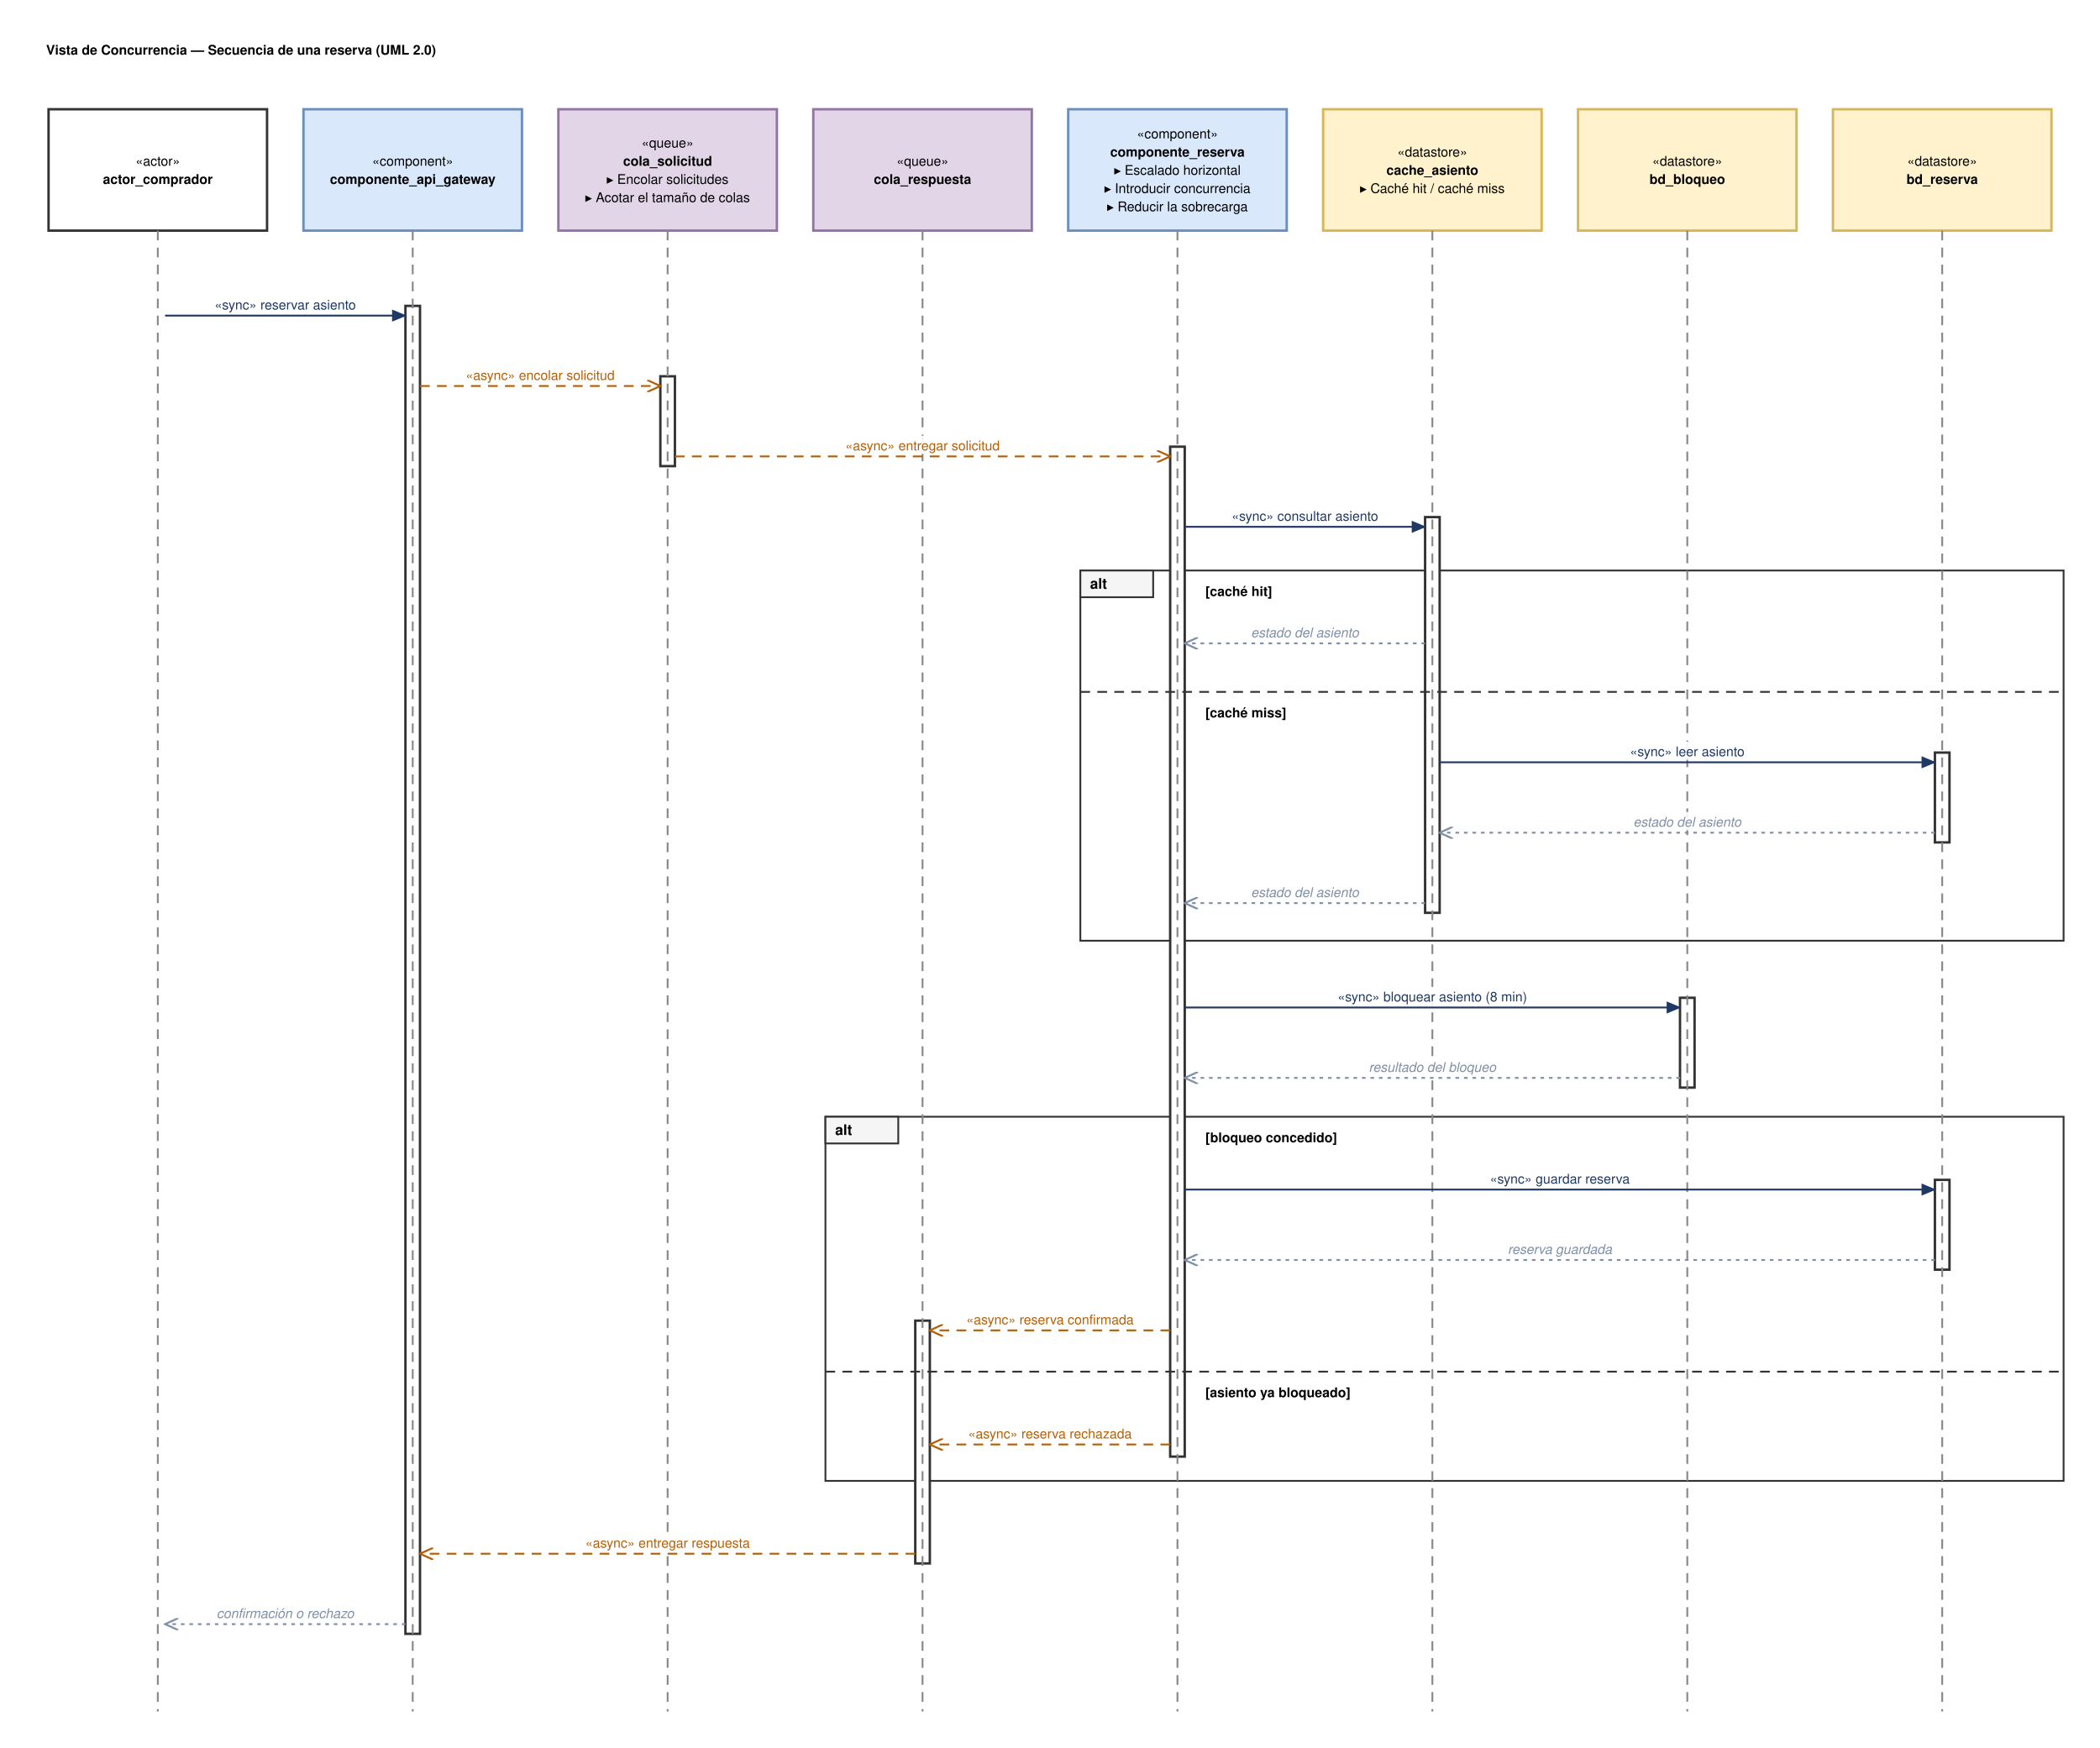
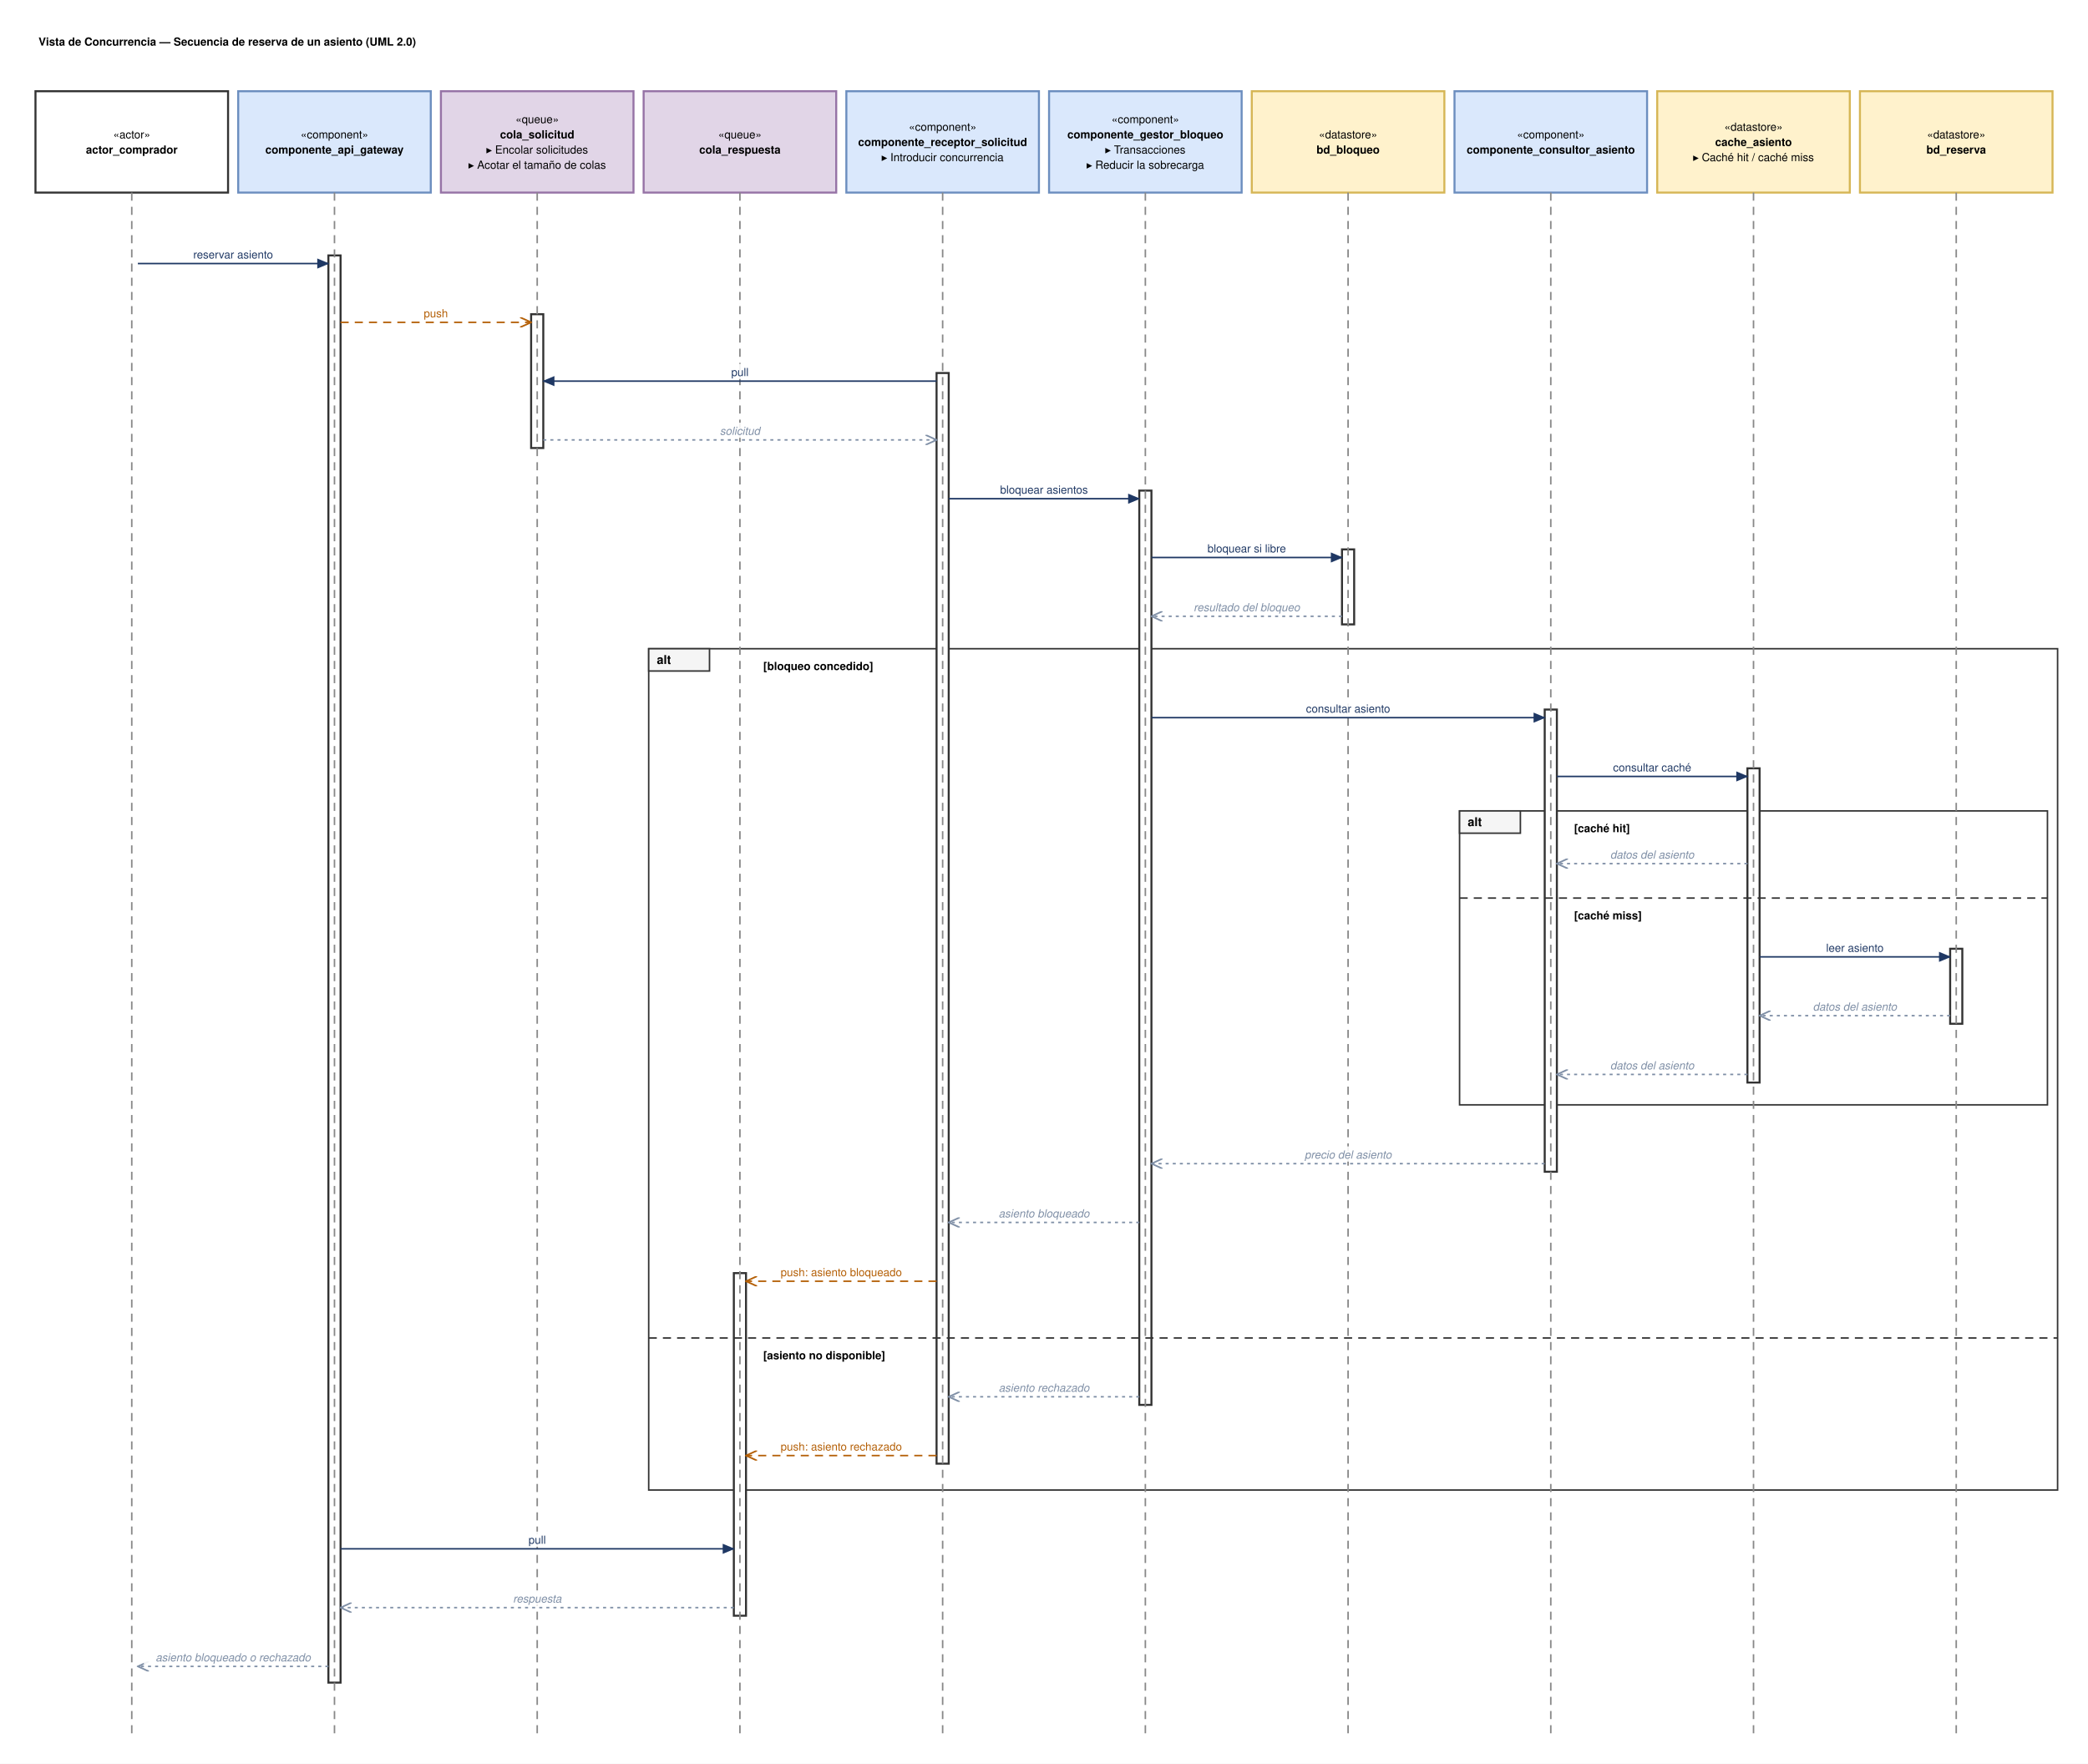
- <svg xmlns="http://www.w3.org/2000/svg" width="1730" height="1440" viewBox="-10 -30 1730 1440" font-family="Helvetica, Arial, sans-serif">
-   <rect x="-10" y="-30" width="1730" height="1440" fill="white" />
+ <svg xmlns="http://www.w3.org/2000/svg" width="2060" height="1740" viewBox="-10 -30 2060 1740" font-family="Helvetica, Arial, sans-serif">
+   <rect x="-10" y="-30" width="2060" height="1740" fill="white" />
  <defs>
    <marker id="qs" markerWidth="12" markerHeight="10" refX="11" refY="5" orient="auto" markerUnits="userSpaceOnUse">
      <path d="M0,0 L12,5 L0,10 z" fill="#1F3864" />
    </marker>
    <marker id="qa" markerWidth="12" markerHeight="10" refX="11" refY="5" orient="auto" markerUnits="userSpaceOnUse">
      <path d="M0,0 L11,5 L0,10" fill="none" stroke="#B45F06" stroke-width="1.6" />
    </marker>
    <marker id="qr" markerWidth="12" markerHeight="10" refX="11" refY="5" orient="auto" markerUnits="userSpaceOnUse">
      <path d="M0,0 L11,5 L0,10" fill="none" stroke="#7F8FA6" stroke-width="1.6" />
    </marker>
    <marker id="qf" markerWidth="12" markerHeight="10" refX="11" refY="5" orient="auto" markerUnits="userSpaceOnUse">
      <path d="M0,0 L11,5 L0,10" fill="none" stroke="#C00000" stroke-width="1.6" />
    </marker>
  </defs>
-   <text x="28" y="15" font-size="11" font-weight="bold">Vista de Concurrencia — Secuencia de una reserva (UML 2.0)</text>
-   <rect x="30" y="60" width="180" height="100" fill="#FFFFFF" stroke="#333333" stroke-width="2" />
+   <text x="28" y="15" font-size="11" font-weight="bold">Vista de Concurrencia — Secuencia de reserva de un asiento (UML 2.0)</text>
+   <rect x="25" y="60" width="190" height="100" fill="#FFFFFF" stroke="#333333" stroke-width="2" />
  <text x="120.0" y="106.5" font-size="11" text-anchor="middle">«actor»</text>
  <text x="120.0" y="121.5" font-size="11" text-anchor="middle" font-weight="bold">actor_comprador</text>
-   <rect x="240" y="60" width="180" height="100" fill="#DAE8FC" stroke="#6C8EBF" stroke-width="2" />
-   <text x="330.0" y="106.5" font-size="11" text-anchor="middle">«component»</text>
-   <text x="330.0" y="121.5" font-size="11" text-anchor="middle" font-weight="bold">componente_api_gateway</text>
-   <rect x="450" y="60" width="180" height="100" fill="#E1D5E7" stroke="#9673A6" stroke-width="2" />
-   <text x="540.0" y="91.5" font-size="11" text-anchor="middle">«queue»</text>
-   <text x="540.0" y="106.5" font-size="11" text-anchor="middle" font-weight="bold">cola_solicitud</text>
-   <text x="540.0" y="121.5" font-size="11" text-anchor="middle">▸ Encolar solicitudes</text>
-   <text x="540.0" y="136.5" font-size="11" text-anchor="middle">▸ Acotar el tamaño de colas</text>
-   <rect x="660" y="60" width="180" height="100" fill="#E1D5E7" stroke="#9673A6" stroke-width="2" />
-   <text x="750.0" y="106.5" font-size="11" text-anchor="middle">«queue»</text>
-   <text x="750.0" y="121.5" font-size="11" text-anchor="middle" font-weight="bold">cola_respuesta</text>
-   <rect x="870" y="60" width="180" height="100" fill="#DAE8FC" stroke="#6C8EBF" stroke-width="2" />
-   <text x="960.0" y="84.0" font-size="11" text-anchor="middle">«component»</text>
-   <text x="960.0" y="99.0" font-size="11" text-anchor="middle" font-weight="bold">componente_reserva</text>
-   <text x="960.0" y="114.0" font-size="11" text-anchor="middle">▸ Escalado horizontal</text>
-   <text x="960.0" y="129.0" font-size="11" text-anchor="middle">▸ Introducir concurrencia</text>
-   <text x="960.0" y="144.0" font-size="11" text-anchor="middle">▸ Reducir la sobrecarga</text>
-   <rect x="1080" y="60" width="180" height="100" fill="#FFF2CC" stroke="#D6B656" stroke-width="2" />
-   <text x="1170.0" y="99.0" font-size="11" text-anchor="middle">«datastore»</text>
-   <text x="1170.0" y="114.0" font-size="11" text-anchor="middle" font-weight="bold">cache_asiento</text>
-   <text x="1170.0" y="129.0" font-size="11" text-anchor="middle">▸ Caché hit / caché miss</text>
-   <rect x="1290" y="60" width="180" height="100" fill="#FFF2CC" stroke="#D6B656" stroke-width="2" />
-   <text x="1380.0" y="106.5" font-size="11" text-anchor="middle">«datastore»</text>
-   <text x="1380.0" y="121.5" font-size="11" text-anchor="middle" font-weight="bold">bd_bloqueo</text>
-   <rect x="1500" y="60" width="180" height="100" fill="#FFF2CC" stroke="#D6B656" stroke-width="2" />
-   <text x="1590.0" y="106.5" font-size="11" text-anchor="middle">«datastore»</text>
-   <text x="1590.0" y="121.5" font-size="11" text-anchor="middle" font-weight="bold">bd_reserva</text>
-   <rect x="880" y="440" width="810" height="305" fill="none" stroke="#333" stroke-width="1.5" />
-   <rect x="880" y="440" width="60" height="22" fill="#F5F5F5" stroke="#333" stroke-width="1.5" />
-   <text x="888" y="455" font-size="12" font-weight="bold">alt</text>
-   <text x="983" y="461" font-size="11" font-weight="bold">[caché hit]</text>
-   <text x="983" y="561" font-size="11" font-weight="bold">[caché miss]</text>
-   <rect x="670" y="890" width="1020" height="300" fill="none" stroke="#333" stroke-width="1.5" />
-   <rect x="670" y="890" width="60" height="22" fill="#F5F5F5" stroke="#333" stroke-width="1.5" />
-   <text x="678" y="905" font-size="12" font-weight="bold">alt</text>
-   <text x="983" y="911" font-size="11" font-weight="bold">[bloqueo concedido]</text>
-   <text x="983" y="1121" font-size="11" font-weight="bold">[asiento ya bloqueado]</text>
-   <rect x="324" y="222" width="12" height="1094" fill="#FFFFFF" stroke="#333333" stroke-width="2" />
-   <rect x="534" y="280" width="12" height="74" fill="#FFFFFF" stroke="#333333" stroke-width="2" />
-   <rect x="744" y="1058" width="12" height="200" fill="#FFFFFF" stroke="#333333" stroke-width="2" />
-   <rect x="954" y="338" width="12" height="832" fill="#FFFFFF" stroke="#333333" stroke-width="2" />
-   <rect x="1164" y="396" width="12" height="326" fill="#FFFFFF" stroke="#333333" stroke-width="2" />
-   <rect x="1374" y="792" width="12" height="74" fill="#FFFFFF" stroke="#333333" stroke-width="2" />
-   <rect x="1584" y="590" width="12" height="74" fill="#FFFFFF" stroke="#333333" stroke-width="2" />
-   <rect x="1584" y="942" width="12" height="74" fill="#FFFFFF" stroke="#333333" stroke-width="2" />
-   <line x1="120" y1="160" x2="120" y2="1380" stroke="#888888" stroke-width="1.5" stroke-dasharray="8,6" />
-   <line x1="330" y1="160" x2="330" y2="1380" stroke="#888888" stroke-width="1.5" stroke-dasharray="8,6" />
-   <line x1="540" y1="160" x2="540" y2="1380" stroke="#888888" stroke-width="1.5" stroke-dasharray="8,6" />
-   <line x1="750" y1="160" x2="750" y2="1380" stroke="#888888" stroke-width="1.5" stroke-dasharray="8,6" />
-   <line x1="960" y1="160" x2="960" y2="1380" stroke="#888888" stroke-width="1.5" stroke-dasharray="8,6" />
-   <line x1="1170" y1="160" x2="1170" y2="1380" stroke="#888888" stroke-width="1.5" stroke-dasharray="8,6" />
-   <line x1="1380" y1="160" x2="1380" y2="1380" stroke="#888888" stroke-width="1.5" stroke-dasharray="8,6" />
-   <line x1="1590" y1="160" x2="1590" y2="1380" stroke="#888888" stroke-width="1.5" stroke-dasharray="8,6" />
-   <line x1="880" y1="540" x2="1690" y2="540" stroke="#333333" stroke-width="1.5" stroke-dasharray="8,6" />
-   <line x1="670" y1="1100" x2="1690" y2="1100" stroke="#333333" stroke-width="1.5" stroke-dasharray="8,6" />
-   <line x1="126" y1="230" x2="324" y2="230" stroke="#1F3864" stroke-width="1.5" marker-end="url(#qs)" />
-   <rect x="154.3" y="213" width="141.4" height="15" fill="white" fill-opacity="0.9" />
-   <text x="225.0" y="225" font-size="11" text-anchor="middle" fill="#1F3864">«sync» reservar asiento</text>
-   <line x1="336" y1="288" x2="534" y2="288" stroke="#B45F06" stroke-width="1.5" stroke-dasharray="8,6" marker-end="url(#qa)" />
-   <rect x="358.5" y="271" width="153.0" height="15" fill="white" fill-opacity="0.9" />
-   <text x="435.0" y="283" font-size="11" text-anchor="middle" fill="#B45F06">«async» encolar solicitud</text>
-   <line x1="546" y1="346" x2="954" y2="346" stroke="#B45F06" stroke-width="1.5" stroke-dasharray="8,6" marker-end="url(#qa)" />
-   <rect x="670.6" y="329" width="158.8" height="15" fill="white" fill-opacity="0.9" />
-   <text x="750.0" y="341" font-size="11" text-anchor="middle" fill="#B45F06">«async» entregar solicitud</text>
-   <line x1="966" y1="404" x2="1164" y2="404" stroke="#1F3864" stroke-width="1.5" marker-end="url(#qs)" />
-   <rect x="991.4" y="387" width="147.2" height="15" fill="white" fill-opacity="0.9" />
-   <text x="1065.0" y="399" font-size="11" text-anchor="middle" fill="#1F3864">«sync» consultar asiento</text>
-   <line x1="1164" y1="500" x2="966" y2="500" stroke="#7F8FA6" stroke-width="1.5" stroke-dasharray="3,4" marker-end="url(#qr)" />
-   <rect x="1008.8" y="483" width="112.4" height="15" fill="white" fill-opacity="0.9" />
-   <text x="1065.0" y="495" font-size="11" text-anchor="middle" fill="#7F8FA6" font-style="italic">estado del asiento</text>
-   <line x1="1176" y1="598" x2="1584" y2="598" stroke="#1F3864" stroke-width="1.5" marker-end="url(#qs)" />
-   <rect x="1320.9" y="581" width="118.2" height="15" fill="white" fill-opacity="0.9" />
-   <text x="1380.0" y="593" font-size="11" text-anchor="middle" fill="#1F3864">«sync» leer asiento</text>
-   <line x1="1584" y1="656" x2="1176" y2="656" stroke="#7F8FA6" stroke-width="1.5" stroke-dasharray="3,4" marker-end="url(#qr)" />
-   <rect x="1323.8" y="639" width="112.4" height="15" fill="white" fill-opacity="0.9" />
-   <text x="1380.0" y="651" font-size="11" text-anchor="middle" fill="#7F8FA6" font-style="italic">estado del asiento</text>
-   <line x1="1164" y1="714" x2="966" y2="714" stroke="#7F8FA6" stroke-width="1.5" stroke-dasharray="3,4" marker-end="url(#qr)" />
-   <rect x="1008.8" y="697" width="112.4" height="15" fill="white" fill-opacity="0.9" />
-   <text x="1065.0" y="709" font-size="11" text-anchor="middle" fill="#7F8FA6" font-style="italic">estado del asiento</text>
-   <line x1="966" y1="800" x2="1374" y2="800" stroke="#1F3864" stroke-width="1.5" marker-end="url(#qs)" />
-   <rect x="1076.1" y="783" width="187.8" height="15" fill="white" fill-opacity="0.9" />
-   <text x="1170.0" y="795" font-size="11" text-anchor="middle" fill="#1F3864">«sync» bloquear asiento (8 min)</text>
-   <line x1="1374" y1="858" x2="966" y2="858" stroke="#7F8FA6" stroke-width="1.5" stroke-dasharray="3,4" marker-end="url(#qr)" />
-   <rect x="1105.1" y="841" width="129.8" height="15" fill="white" fill-opacity="0.9" />
-   <text x="1170.0" y="853" font-size="11" text-anchor="middle" fill="#7F8FA6" font-style="italic">resultado del bloqueo</text>
-   <line x1="966" y1="950" x2="1584" y2="950" stroke="#1F3864" stroke-width="1.5" marker-end="url(#qs)" />
-   <rect x="1207.2" y="933" width="135.6" height="15" fill="white" fill-opacity="0.9" />
-   <text x="1275.0" y="945" font-size="11" text-anchor="middle" fill="#1F3864">«sync» guardar reserva</text>
-   <line x1="1584" y1="1008" x2="966" y2="1008" stroke="#7F8FA6" stroke-width="1.5" stroke-dasharray="3,4" marker-end="url(#qr)" />
-   <rect x="1224.6" y="991" width="100.8" height="15" fill="white" fill-opacity="0.9" />
-   <text x="1275.0" y="1003" font-size="11" text-anchor="middle" fill="#7F8FA6" font-style="italic">reserva guardada</text>
-   <line x1="954" y1="1066" x2="756" y2="1066" stroke="#B45F06" stroke-width="1.5" stroke-dasharray="8,6" marker-end="url(#qa)" />
-   <rect x="775.6" y="1049" width="158.8" height="15" fill="white" fill-opacity="0.9" />
-   <text x="855.0" y="1061" font-size="11" text-anchor="middle" fill="#B45F06">«async» reserva confirmada</text>
-   <line x1="954" y1="1160" x2="756" y2="1160" stroke="#B45F06" stroke-width="1.5" stroke-dasharray="8,6" marker-end="url(#qa)" />
-   <rect x="778.5" y="1143" width="153.0" height="15" fill="white" fill-opacity="0.9" />
-   <text x="855.0" y="1155" font-size="11" text-anchor="middle" fill="#B45F06">«async» reserva rechazada</text>
-   <line x1="744" y1="1250" x2="336" y2="1250" stroke="#B45F06" stroke-width="1.5" stroke-dasharray="8,6" marker-end="url(#qa)" />
-   <rect x="460.6" y="1233" width="158.8" height="15" fill="white" fill-opacity="0.9" />
-   <text x="540.0" y="1245" font-size="11" text-anchor="middle" fill="#B45F06">«async» entregar respuesta</text>
-   <line x1="324" y1="1308" x2="126" y2="1308" stroke="#7F8FA6" stroke-width="1.5" stroke-dasharray="3,4" marker-end="url(#qr)" />
-   <rect x="157.2" y="1291" width="135.6" height="15" fill="white" fill-opacity="0.9" />
-   <text x="225.0" y="1303" font-size="11" text-anchor="middle" fill="#7F8FA6" font-style="italic">confirmación o rechazo</text>
+   <rect x="225" y="60" width="190" height="100" fill="#DAE8FC" stroke="#6C8EBF" stroke-width="2" />
+   <text x="320.0" y="106.5" font-size="11" text-anchor="middle">«component»</text>
+   <text x="320.0" y="121.5" font-size="11" text-anchor="middle" font-weight="bold">componente_api_gateway</text>
+   <rect x="425" y="60" width="190" height="100" fill="#E1D5E7" stroke="#9673A6" stroke-width="2" />
+   <text x="520.0" y="91.5" font-size="11" text-anchor="middle">«queue»</text>
+   <text x="520.0" y="106.5" font-size="11" text-anchor="middle" font-weight="bold">cola_solicitud</text>
+   <text x="520.0" y="121.5" font-size="11" text-anchor="middle">▸ Encolar solicitudes</text>
+   <text x="520.0" y="136.5" font-size="11" text-anchor="middle">▸ Acotar el tamaño de colas</text>
+   <rect x="625" y="60" width="190" height="100" fill="#E1D5E7" stroke="#9673A6" stroke-width="2" />
+   <text x="720.0" y="106.5" font-size="11" text-anchor="middle">«queue»</text>
+   <text x="720.0" y="121.5" font-size="11" text-anchor="middle" font-weight="bold">cola_respuesta</text>
+   <rect x="825" y="60" width="190" height="100" fill="#DAE8FC" stroke="#6C8EBF" stroke-width="2" />
+   <text x="920.0" y="99.0" font-size="11" text-anchor="middle">«component»</text>
+   <text x="920.0" y="114.0" font-size="11" text-anchor="middle" font-weight="bold">componente_receptor_solicitud</text>
+   <text x="920.0" y="129.0" font-size="11" text-anchor="middle">▸ Introducir concurrencia</text>
+   <rect x="1025" y="60" width="190" height="100" fill="#DAE8FC" stroke="#6C8EBF" stroke-width="2" />
+   <text x="1120.0" y="91.5" font-size="11" text-anchor="middle">«component»</text>
+   <text x="1120.0" y="106.5" font-size="11" text-anchor="middle" font-weight="bold">componente_gestor_bloqueo</text>
+   <text x="1120.0" y="121.5" font-size="11" text-anchor="middle">▸ Transacciones</text>
+   <text x="1120.0" y="136.5" font-size="11" text-anchor="middle">▸ Reducir la sobrecarga</text>
+   <rect x="1225" y="60" width="190" height="100" fill="#FFF2CC" stroke="#D6B656" stroke-width="2" />
+   <text x="1320.0" y="106.5" font-size="11" text-anchor="middle">«datastore»</text>
+   <text x="1320.0" y="121.5" font-size="11" text-anchor="middle" font-weight="bold">bd_bloqueo</text>
+   <rect x="1425" y="60" width="190" height="100" fill="#DAE8FC" stroke="#6C8EBF" stroke-width="2" />
+   <text x="1520.0" y="106.5" font-size="11" text-anchor="middle">«component»</text>
+   <text x="1520.0" y="121.5" font-size="11" text-anchor="middle" font-weight="bold">componente_consultor_asiento</text>
+   <rect x="1625" y="60" width="190" height="100" fill="#FFF2CC" stroke="#D6B656" stroke-width="2" />
+   <text x="1720.0" y="99.0" font-size="11" text-anchor="middle">«datastore»</text>
+   <text x="1720.0" y="114.0" font-size="11" text-anchor="middle" font-weight="bold">cache_asiento</text>
+   <text x="1720.0" y="129.0" font-size="11" text-anchor="middle">▸ Caché hit / caché miss</text>
+   <rect x="1825" y="60" width="190" height="100" fill="#FFF2CC" stroke="#D6B656" stroke-width="2" />
+   <text x="1920.0" y="106.5" font-size="11" text-anchor="middle">«datastore»</text>
+   <text x="1920.0" y="121.5" font-size="11" text-anchor="middle" font-weight="bold">bd_reserva</text>
+   <rect x="630" y="610" width="1390" height="830" fill="none" stroke="#333" stroke-width="1.5" />
+   <rect x="630" y="610" width="60" height="22" fill="#F5F5F5" stroke="#333" stroke-width="1.5" />
+   <text x="638" y="625" font-size="12" font-weight="bold">alt</text>
+   <text x="743" y="631" font-size="11" font-weight="bold">[bloqueo concedido]</text>
+   <text x="743" y="1311" font-size="11" font-weight="bold">[asiento no disponible]</text>
+   <rect x="1430" y="770" width="580" height="290" fill="none" stroke="#333" stroke-width="1.5" />
+   <rect x="1430" y="770" width="60" height="22" fill="#F5F5F5" stroke="#333" stroke-width="1.5" />
+   <text x="1438" y="785" font-size="12" font-weight="bold">alt</text>
+   <text x="1543" y="791" font-size="11" font-weight="bold">[caché hit]</text>
+   <text x="1543" y="877" font-size="11" font-weight="bold">[caché miss]</text>
+   <rect x="314" y="222" width="12" height="1408" fill="#FFFFFF" stroke="#333333" stroke-width="2" />
+   <rect x="514" y="280" width="12" height="132" fill="#FFFFFF" stroke="#333333" stroke-width="2" />
+   <rect x="714" y="1226" width="12" height="338" fill="#FFFFFF" stroke="#333333" stroke-width="2" />
+   <rect x="914" y="338" width="12" height="1076" fill="#FFFFFF" stroke="#333333" stroke-width="2" />
+   <rect x="1114" y="454" width="12" height="902" fill="#FFFFFF" stroke="#333333" stroke-width="2" />
+   <rect x="1314" y="512" width="12" height="74" fill="#FFFFFF" stroke="#333333" stroke-width="2" />
+   <rect x="1514" y="670" width="12" height="456" fill="#FFFFFF" stroke="#333333" stroke-width="2" />
+   <rect x="1714" y="728" width="12" height="310" fill="#FFFFFF" stroke="#333333" stroke-width="2" />
+   <rect x="1914" y="906" width="12" height="74" fill="#FFFFFF" stroke="#333333" stroke-width="2" />
+   <line x1="120" y1="160" x2="120" y2="1680" stroke="#888888" stroke-width="1.5" stroke-dasharray="8,6" />
+   <line x1="320" y1="160" x2="320" y2="1680" stroke="#888888" stroke-width="1.5" stroke-dasharray="8,6" />
+   <line x1="520" y1="160" x2="520" y2="1680" stroke="#888888" stroke-width="1.5" stroke-dasharray="8,6" />
+   <line x1="720" y1="160" x2="720" y2="1680" stroke="#888888" stroke-width="1.5" stroke-dasharray="8,6" />
+   <line x1="920" y1="160" x2="920" y2="1680" stroke="#888888" stroke-width="1.5" stroke-dasharray="8,6" />
+   <line x1="1120" y1="160" x2="1120" y2="1680" stroke="#888888" stroke-width="1.5" stroke-dasharray="8,6" />
+   <line x1="1320" y1="160" x2="1320" y2="1680" stroke="#888888" stroke-width="1.5" stroke-dasharray="8,6" />
+   <line x1="1520" y1="160" x2="1520" y2="1680" stroke="#888888" stroke-width="1.5" stroke-dasharray="8,6" />
+   <line x1="1720" y1="160" x2="1720" y2="1680" stroke="#888888" stroke-width="1.5" stroke-dasharray="8,6" />
+   <line x1="1920" y1="160" x2="1920" y2="1680" stroke="#888888" stroke-width="1.5" stroke-dasharray="8,6" />
+   <line x1="630" y1="1290" x2="2020" y2="1290" stroke="#333333" stroke-width="1.5" stroke-dasharray="8,6" />
+   <line x1="1430" y1="856" x2="2010" y2="856" stroke="#333333" stroke-width="1.5" stroke-dasharray="8,6" />
+   <line x1="126" y1="230" x2="314" y2="230" stroke="#1F3864" stroke-width="1.5" marker-end="url(#qs)" />
+   <rect x="169.6" y="213" width="100.8" height="15" fill="white" fill-opacity="0.9" />
+   <text x="220.0" y="225" font-size="11" text-anchor="middle" fill="#1F3864">reservar asiento</text>
+   <line x1="326" y1="288" x2="514" y2="288" stroke="#B45F06" stroke-width="1.5" stroke-dasharray="8,6" marker-end="url(#qa)" />
+   <rect x="404.4" y="271" width="31.2" height="15" fill="white" fill-opacity="0.9" />
+   <text x="420.0" y="283" font-size="11" text-anchor="middle" fill="#B45F06">push</text>
+   <line x1="914" y1="346" x2="526" y2="346" stroke="#1F3864" stroke-width="1.5" marker-end="url(#qs)" />
+   <rect x="704.4" y="329" width="31.2" height="15" fill="white" fill-opacity="0.9" />
+   <text x="720.0" y="341" font-size="11" text-anchor="middle" fill="#1F3864">pull</text>
+   <line x1="526" y1="404" x2="914" y2="404" stroke="#7F8FA6" stroke-width="1.5" stroke-dasharray="3,4" marker-end="url(#qr)" />
+   <rect x="689.9" y="387" width="60.2" height="15" fill="white" fill-opacity="0.9" />
+   <text x="720.0" y="399" font-size="11" text-anchor="middle" fill="#7F8FA6" font-style="italic">solicitud</text>
+   <line x1="926" y1="462" x2="1114" y2="462" stroke="#1F3864" stroke-width="1.5" marker-end="url(#qs)" />
+   <rect x="966.7" y="445" width="106.6" height="15" fill="white" fill-opacity="0.9" />
+   <text x="1020.0" y="457" font-size="11" text-anchor="middle" fill="#1F3864">bloquear asientos</text>
+   <line x1="1126" y1="520" x2="1314" y2="520" stroke="#1F3864" stroke-width="1.5" marker-end="url(#qs)" />
+   <rect x="1166.7" y="503" width="106.6" height="15" fill="white" fill-opacity="0.9" />
+   <text x="1220.0" y="515" font-size="11" text-anchor="middle" fill="#1F3864">bloquear si libre</text>
+   <line x1="1314" y1="578" x2="1126" y2="578" stroke="#7F8FA6" stroke-width="1.5" stroke-dasharray="3,4" marker-end="url(#qr)" />
+   <rect x="1155.1" y="561" width="129.8" height="15" fill="white" fill-opacity="0.9" />
+   <text x="1220.0" y="573" font-size="11" text-anchor="middle" fill="#7F8FA6" font-style="italic">resultado del bloqueo</text>
+   <line x1="1126" y1="678" x2="1514" y2="678" stroke="#1F3864" stroke-width="1.5" marker-end="url(#qs)" />
+   <rect x="1266.7" y="661" width="106.6" height="15" fill="white" fill-opacity="0.9" />
+   <text x="1320.0" y="673" font-size="11" text-anchor="middle" fill="#1F3864">consultar asiento</text>
+   <line x1="1526" y1="736" x2="1714" y2="736" stroke="#1F3864" stroke-width="1.5" marker-end="url(#qs)" />
+   <rect x="1572.5" y="719" width="95.0" height="15" fill="white" fill-opacity="0.9" />
+   <text x="1620.0" y="731" font-size="11" text-anchor="middle" fill="#1F3864">consultar caché</text>
+   <line x1="1714" y1="822" x2="1526" y2="822" stroke="#7F8FA6" stroke-width="1.5" stroke-dasharray="3,4" marker-end="url(#qr)" />
+   <rect x="1566.7" y="805" width="106.6" height="15" fill="white" fill-opacity="0.9" />
+   <text x="1620.0" y="817" font-size="11" text-anchor="middle" fill="#7F8FA6" font-style="italic">datos del asiento</text>
+   <line x1="1726" y1="914" x2="1914" y2="914" stroke="#1F3864" stroke-width="1.5" marker-end="url(#qs)" />
+   <rect x="1781.2" y="897" width="77.6" height="15" fill="white" fill-opacity="0.9" />
+   <text x="1820.0" y="909" font-size="11" text-anchor="middle" fill="#1F3864">leer asiento</text>
+   <line x1="1914" y1="972" x2="1726" y2="972" stroke="#7F8FA6" stroke-width="1.5" stroke-dasharray="3,4" marker-end="url(#qr)" />
+   <rect x="1766.7" y="955" width="106.6" height="15" fill="white" fill-opacity="0.9" />
+   <text x="1820.0" y="967" font-size="11" text-anchor="middle" fill="#7F8FA6" font-style="italic">datos del asiento</text>
+   <line x1="1714" y1="1030" x2="1526" y2="1030" stroke="#7F8FA6" stroke-width="1.5" stroke-dasharray="3,4" marker-end="url(#qr)" />
+   <rect x="1566.7" y="1013" width="106.6" height="15" fill="white" fill-opacity="0.9" />
+   <text x="1620.0" y="1025" font-size="11" text-anchor="middle" fill="#7F8FA6" font-style="italic">datos del asiento</text>
+   <line x1="1514" y1="1118" x2="1126" y2="1118" stroke="#7F8FA6" stroke-width="1.5" stroke-dasharray="3,4" marker-end="url(#qr)" />
+   <rect x="1263.8" y="1101" width="112.4" height="15" fill="white" fill-opacity="0.9" />
+   <text x="1320.0" y="1113" font-size="11" text-anchor="middle" fill="#7F8FA6" font-style="italic">precio del asiento</text>
+   <line x1="1114" y1="1176" x2="926" y2="1176" stroke="#7F8FA6" stroke-width="1.5" stroke-dasharray="3,4" marker-end="url(#qr)" />
+   <rect x="966.7" y="1159" width="106.6" height="15" fill="white" fill-opacity="0.9" />
+   <text x="1020.0" y="1171" font-size="11" text-anchor="middle" fill="#7F8FA6" font-style="italic">asiento bloqueado</text>
+   <line x1="914" y1="1234" x2="726" y2="1234" stroke="#B45F06" stroke-width="1.5" stroke-dasharray="8,6" marker-end="url(#qa)" />
+   <rect x="749.3" y="1217" width="141.4" height="15" fill="white" fill-opacity="0.9" />
+   <text x="820.0" y="1229" font-size="11" text-anchor="middle" fill="#B45F06">push: asiento bloqueado</text>
+   <line x1="1114" y1="1348" x2="926" y2="1348" stroke="#7F8FA6" stroke-width="1.5" stroke-dasharray="3,4" marker-end="url(#qr)" />
+   <rect x="966.7" y="1331" width="106.6" height="15" fill="white" fill-opacity="0.9" />
+   <text x="1020.0" y="1343" font-size="11" text-anchor="middle" fill="#7F8FA6" font-style="italic">asiento rechazado</text>
+   <line x1="914" y1="1406" x2="726" y2="1406" stroke="#B45F06" stroke-width="1.5" stroke-dasharray="8,6" marker-end="url(#qa)" />
+   <rect x="749.3" y="1389" width="141.4" height="15" fill="white" fill-opacity="0.9" />
+   <text x="820.0" y="1401" font-size="11" text-anchor="middle" fill="#B45F06">push: asiento rechazado</text>
+   <line x1="326" y1="1498" x2="714" y2="1498" stroke="#1F3864" stroke-width="1.5" marker-end="url(#qs)" />
+   <rect x="504.4" y="1481" width="31.2" height="15" fill="white" fill-opacity="0.9" />
+   <text x="520.0" y="1493" font-size="11" text-anchor="middle" fill="#1F3864">pull</text>
+   <line x1="714" y1="1556" x2="326" y2="1556" stroke="#7F8FA6" stroke-width="1.5" stroke-dasharray="3,4" marker-end="url(#qr)" />
+   <rect x="489.9" y="1539" width="60.2" height="15" fill="white" fill-opacity="0.9" />
+   <text x="520.0" y="1551" font-size="11" text-anchor="middle" fill="#7F8FA6" font-style="italic">respuesta</text>
+   <line x1="314" y1="1614" x2="126" y2="1614" stroke="#7F8FA6" stroke-width="1.5" stroke-dasharray="3,4" marker-end="url(#qr)" />
+   <rect x="131.9" y="1597" width="176.2" height="15" fill="white" fill-opacity="0.9" />
+   <text x="220.0" y="1609" font-size="11" text-anchor="middle" fill="#7F8FA6" font-style="italic">asiento bloqueado o rechazado</text>
</svg>
